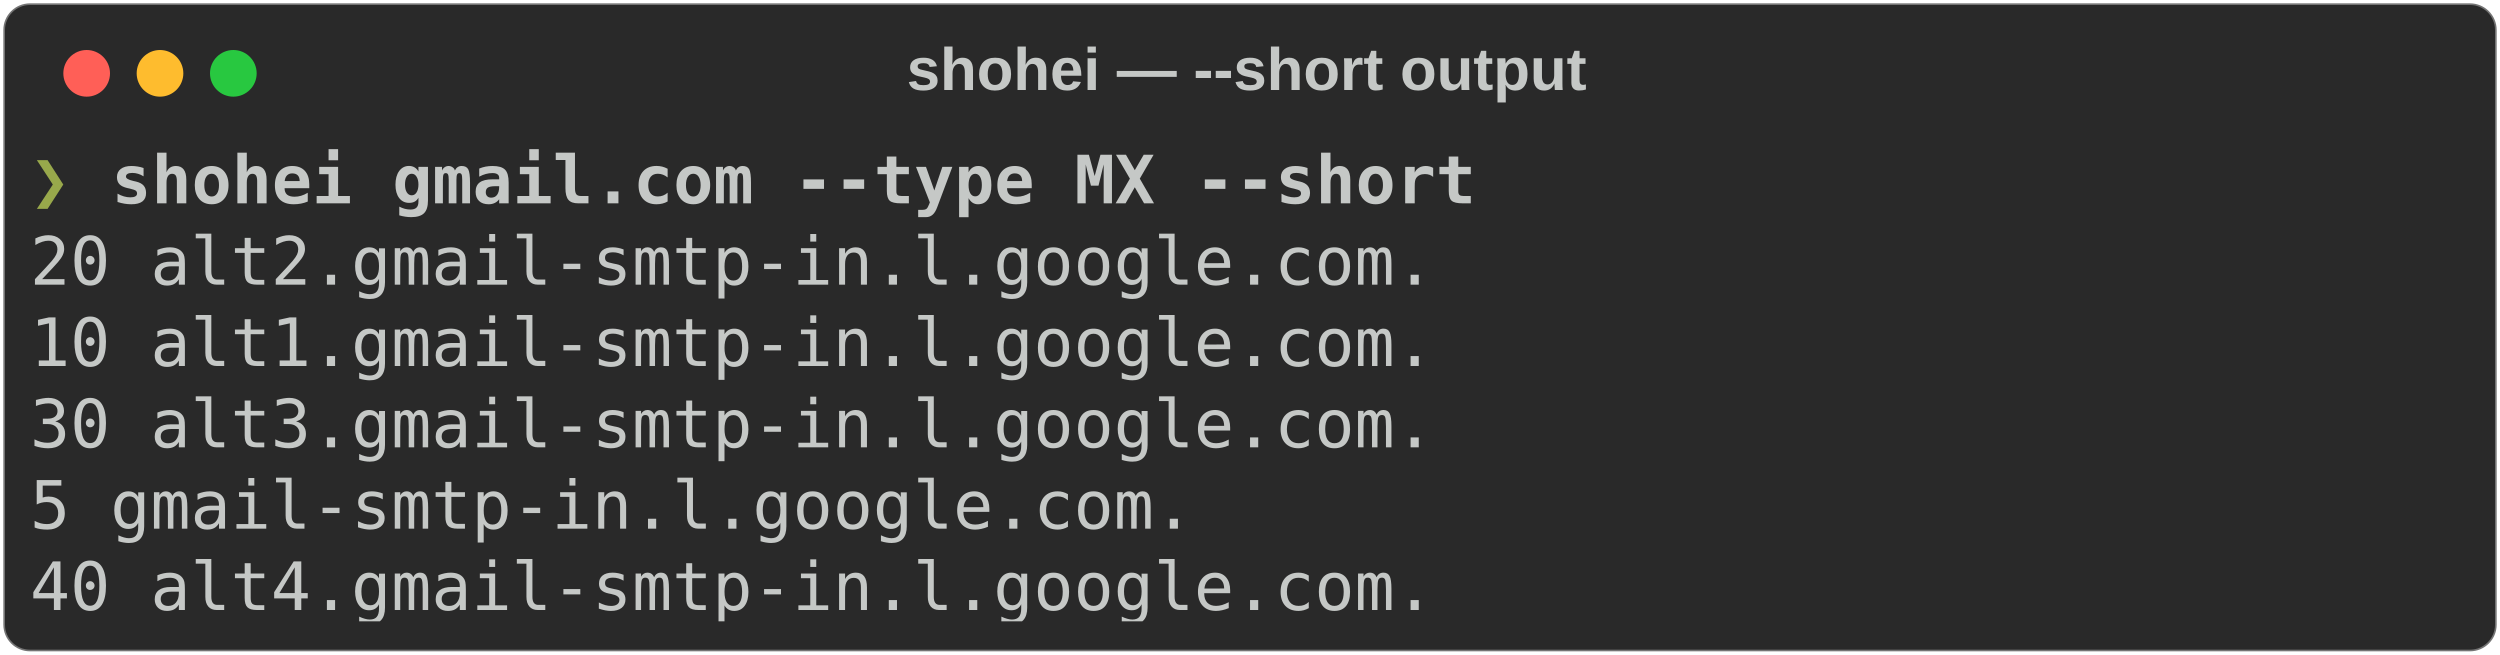
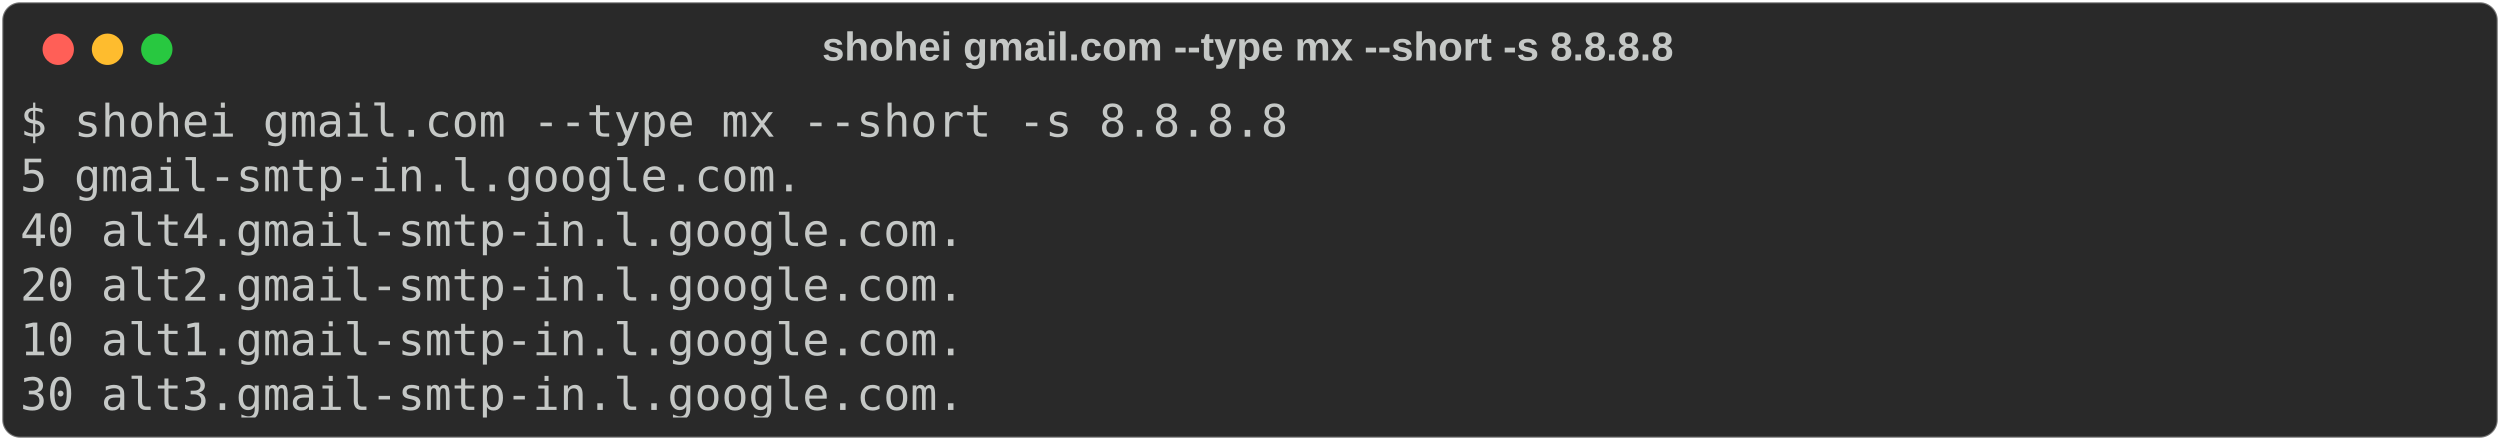
- <svg xmlns="http://www.w3.org/2000/svg" class="rich-terminal" viewBox="0 0 750 196.4">
+ <svg xmlns="http://www.w3.org/2000/svg" class="rich-terminal" viewBox="0 0 1116 196.4">
  <style>

    @font-face {
        font-family: "Fira Code";
        src: local("FiraCode-Regular"),
                url("https://cdnjs.cloudflare.com/ajax/libs/firacode/6.2.0/woff2/FiraCode-Regular.woff2") format("woff2"),
                url("https://cdnjs.cloudflare.com/ajax/libs/firacode/6.2.0/woff/FiraCode-Regular.woff") format("woff");
        font-style: normal;
        font-weight: 400;
    }
    @font-face {
        font-family: "Fira Code";
        src: local("FiraCode-Bold"),
                url("https://cdnjs.cloudflare.com/ajax/libs/firacode/6.2.0/woff2/FiraCode-Bold.woff2") format("woff2"),
                url("https://cdnjs.cloudflare.com/ajax/libs/firacode/6.2.0/woff/FiraCode-Bold.woff") format("woff");
        font-style: bold;
        font-weight: 700;
    }

-     .terminal-1385214563-matrix {
+     .terminal-3180102961-matrix {
        font-family: Fira Code, monospace;
        font-size: 20px;
        line-height: 24.4px;
        font-variant-east-asian: full-width;
    }

-     .terminal-1385214563-title {
+     .terminal-3180102961-title {
        font-size: 18px;
        font-weight: bold;
        font-family: arial;
    }

-     .terminal-1385214563-r1 { fill: #98a84b;font-weight: bold }
- .terminal-1385214563-r2 { fill: #c5c8c6;font-weight: bold }
- .terminal-1385214563-r3 { fill: #c5c8c6 }
+     .terminal-3180102961-r1 { fill: #c5c8c6 }
    </style>
  <defs>
-     <clipPath id="terminal-1385214563-clip-terminal">
-       <rect x="0" y="0" width="731.0" height="145.4" />
+     <clipPath id="terminal-3180102961-clip-terminal">
+       <rect x="0" y="0" width="1097.0" height="145.4" />
    </clipPath>
-     <clipPath id="terminal-1385214563-line-0">
-       <rect x="0" y="1.5" width="732" height="24.65" />
+     <clipPath id="terminal-3180102961-line-0">
+       <rect x="0" y="1.5" width="1098" height="24.65" />
    </clipPath>
-     <clipPath id="terminal-1385214563-line-1">
-       <rect x="0" y="25.9" width="732" height="24.65" />
+     <clipPath id="terminal-3180102961-line-1">
+       <rect x="0" y="25.9" width="1098" height="24.65" />
    </clipPath>
-     <clipPath id="terminal-1385214563-line-2">
-       <rect x="0" y="50.3" width="732" height="24.65" />
+     <clipPath id="terminal-3180102961-line-2">
+       <rect x="0" y="50.3" width="1098" height="24.65" />
    </clipPath>
-     <clipPath id="terminal-1385214563-line-3">
-       <rect x="0" y="74.7" width="732" height="24.65" />
+     <clipPath id="terminal-3180102961-line-3">
+       <rect x="0" y="74.7" width="1098" height="24.65" />
    </clipPath>
-     <clipPath id="terminal-1385214563-line-4">
-       <rect x="0" y="99.1" width="732" height="24.65" />
+     <clipPath id="terminal-3180102961-line-4">
+       <rect x="0" y="99.1" width="1098" height="24.65" />
    </clipPath>
  </defs>
-   <rect fill="#292929" stroke="rgba(255,255,255,0.35)" stroke-width="1" x="1" y="1" width="748" height="194.4" rx="8" />
-   <text class="terminal-1385214563-title" fill="#c5c8c6" text-anchor="middle" x="374" y="27">shohei — --short output</text>
+   <rect fill="#292929" stroke="rgba(255,255,255,0.35)" stroke-width="1" x="1" y="1" width="1114" height="194.4" rx="8" />
+   <text class="terminal-3180102961-title" fill="#c5c8c6" text-anchor="middle" x="557" y="27">shohei gmail.com --type mx --short -s 8.8.8.8</text>
  <g transform="translate(26,22)">
    <circle cx="0" cy="0" r="7" fill="#ff5f57" />
    <circle cx="22" cy="0" r="7" fill="#febc2e" />
    <circle cx="44" cy="0" r="7" fill="#28c840" />
  </g>
-   <g transform="translate(9, 41)" clip-path="url(#terminal-1385214563-clip-terminal)">
-     <g class="terminal-1385214563-matrix">
-       <text class="terminal-1385214563-r1" x="0" y="20" textLength="24.4" clip-path="url(#terminal-1385214563-line-0)">❯ </text>
-       <text class="terminal-1385214563-r2" x="24.4" y="20" textLength="414.8" clip-path="url(#terminal-1385214563-line-0)">shohei gmail.com --type MX --short</text>
-       <text class="terminal-1385214563-r3" x="732" y="20" textLength="12.2" clip-path="url(#terminal-1385214563-line-0)">
+   <g transform="translate(9, 41)" clip-path="url(#terminal-3180102961-clip-terminal)">
+     <g class="terminal-3180102961-matrix">
+       <text class="terminal-3180102961-r1" x="0" y="20" textLength="573.4" clip-path="url(#terminal-3180102961-line-0)">$ shohei gmail.com --type mx --short -s 8.8.8.8</text>
+       <text class="terminal-3180102961-r1" x="1098" y="20" textLength="12.2" clip-path="url(#terminal-3180102961-line-0)">
</text>
-       <text class="terminal-1385214563-r3" x="0" y="44.4" textLength="427" clip-path="url(#terminal-1385214563-line-1)">20 alt2.gmail-smtp-in.l.google.com.</text>
-       <text class="terminal-1385214563-r3" x="732" y="44.4" textLength="12.2" clip-path="url(#terminal-1385214563-line-1)">
+       <text class="terminal-3180102961-r1" x="0" y="44.4" textLength="353.8" clip-path="url(#terminal-3180102961-line-1)">5 gmail-smtp-in.l.google.com.</text>
+       <text class="terminal-3180102961-r1" x="1098" y="44.4" textLength="12.2" clip-path="url(#terminal-3180102961-line-1)">
</text>
-       <text class="terminal-1385214563-r3" x="0" y="68.8" textLength="427" clip-path="url(#terminal-1385214563-line-2)">10 alt1.gmail-smtp-in.l.google.com.</text>
-       <text class="terminal-1385214563-r3" x="732" y="68.8" textLength="12.2" clip-path="url(#terminal-1385214563-line-2)">
+       <text class="terminal-3180102961-r1" x="0" y="68.8" textLength="427" clip-path="url(#terminal-3180102961-line-2)">40 alt4.gmail-smtp-in.l.google.com.</text>
+       <text class="terminal-3180102961-r1" x="1098" y="68.8" textLength="12.2" clip-path="url(#terminal-3180102961-line-2)">
</text>
-       <text class="terminal-1385214563-r3" x="0" y="93.2" textLength="427" clip-path="url(#terminal-1385214563-line-3)">30 alt3.gmail-smtp-in.l.google.com.</text>
-       <text class="terminal-1385214563-r3" x="732" y="93.2" textLength="12.2" clip-path="url(#terminal-1385214563-line-3)">
+       <text class="terminal-3180102961-r1" x="0" y="93.2" textLength="427" clip-path="url(#terminal-3180102961-line-3)">20 alt2.gmail-smtp-in.l.google.com.</text>
+       <text class="terminal-3180102961-r1" x="1098" y="93.2" textLength="12.2" clip-path="url(#terminal-3180102961-line-3)">
</text>
-       <text class="terminal-1385214563-r3" x="0" y="117.6" textLength="353.8" clip-path="url(#terminal-1385214563-line-4)">5 gmail-smtp-in.l.google.com.</text>
-       <text class="terminal-1385214563-r3" x="732" y="117.6" textLength="12.2" clip-path="url(#terminal-1385214563-line-4)">
+       <text class="terminal-3180102961-r1" x="0" y="117.6" textLength="427" clip-path="url(#terminal-3180102961-line-4)">10 alt1.gmail-smtp-in.l.google.com.</text>
+       <text class="terminal-3180102961-r1" x="1098" y="117.6" textLength="12.2" clip-path="url(#terminal-3180102961-line-4)">
</text>
-       <text class="terminal-1385214563-r3" x="0" y="142" textLength="427" clip-path="url(#terminal-1385214563-line-5)">40 alt4.gmail-smtp-in.l.google.com.</text>
-       <text class="terminal-1385214563-r3" x="732" y="142" textLength="12.2" clip-path="url(#terminal-1385214563-line-5)">
+       <text class="terminal-3180102961-r1" x="0" y="142" textLength="427" clip-path="url(#terminal-3180102961-line-5)">30 alt3.gmail-smtp-in.l.google.com.</text>
+       <text class="terminal-3180102961-r1" x="1098" y="142" textLength="12.2" clip-path="url(#terminal-3180102961-line-5)">
</text>
    </g>
  </g>
</svg>
